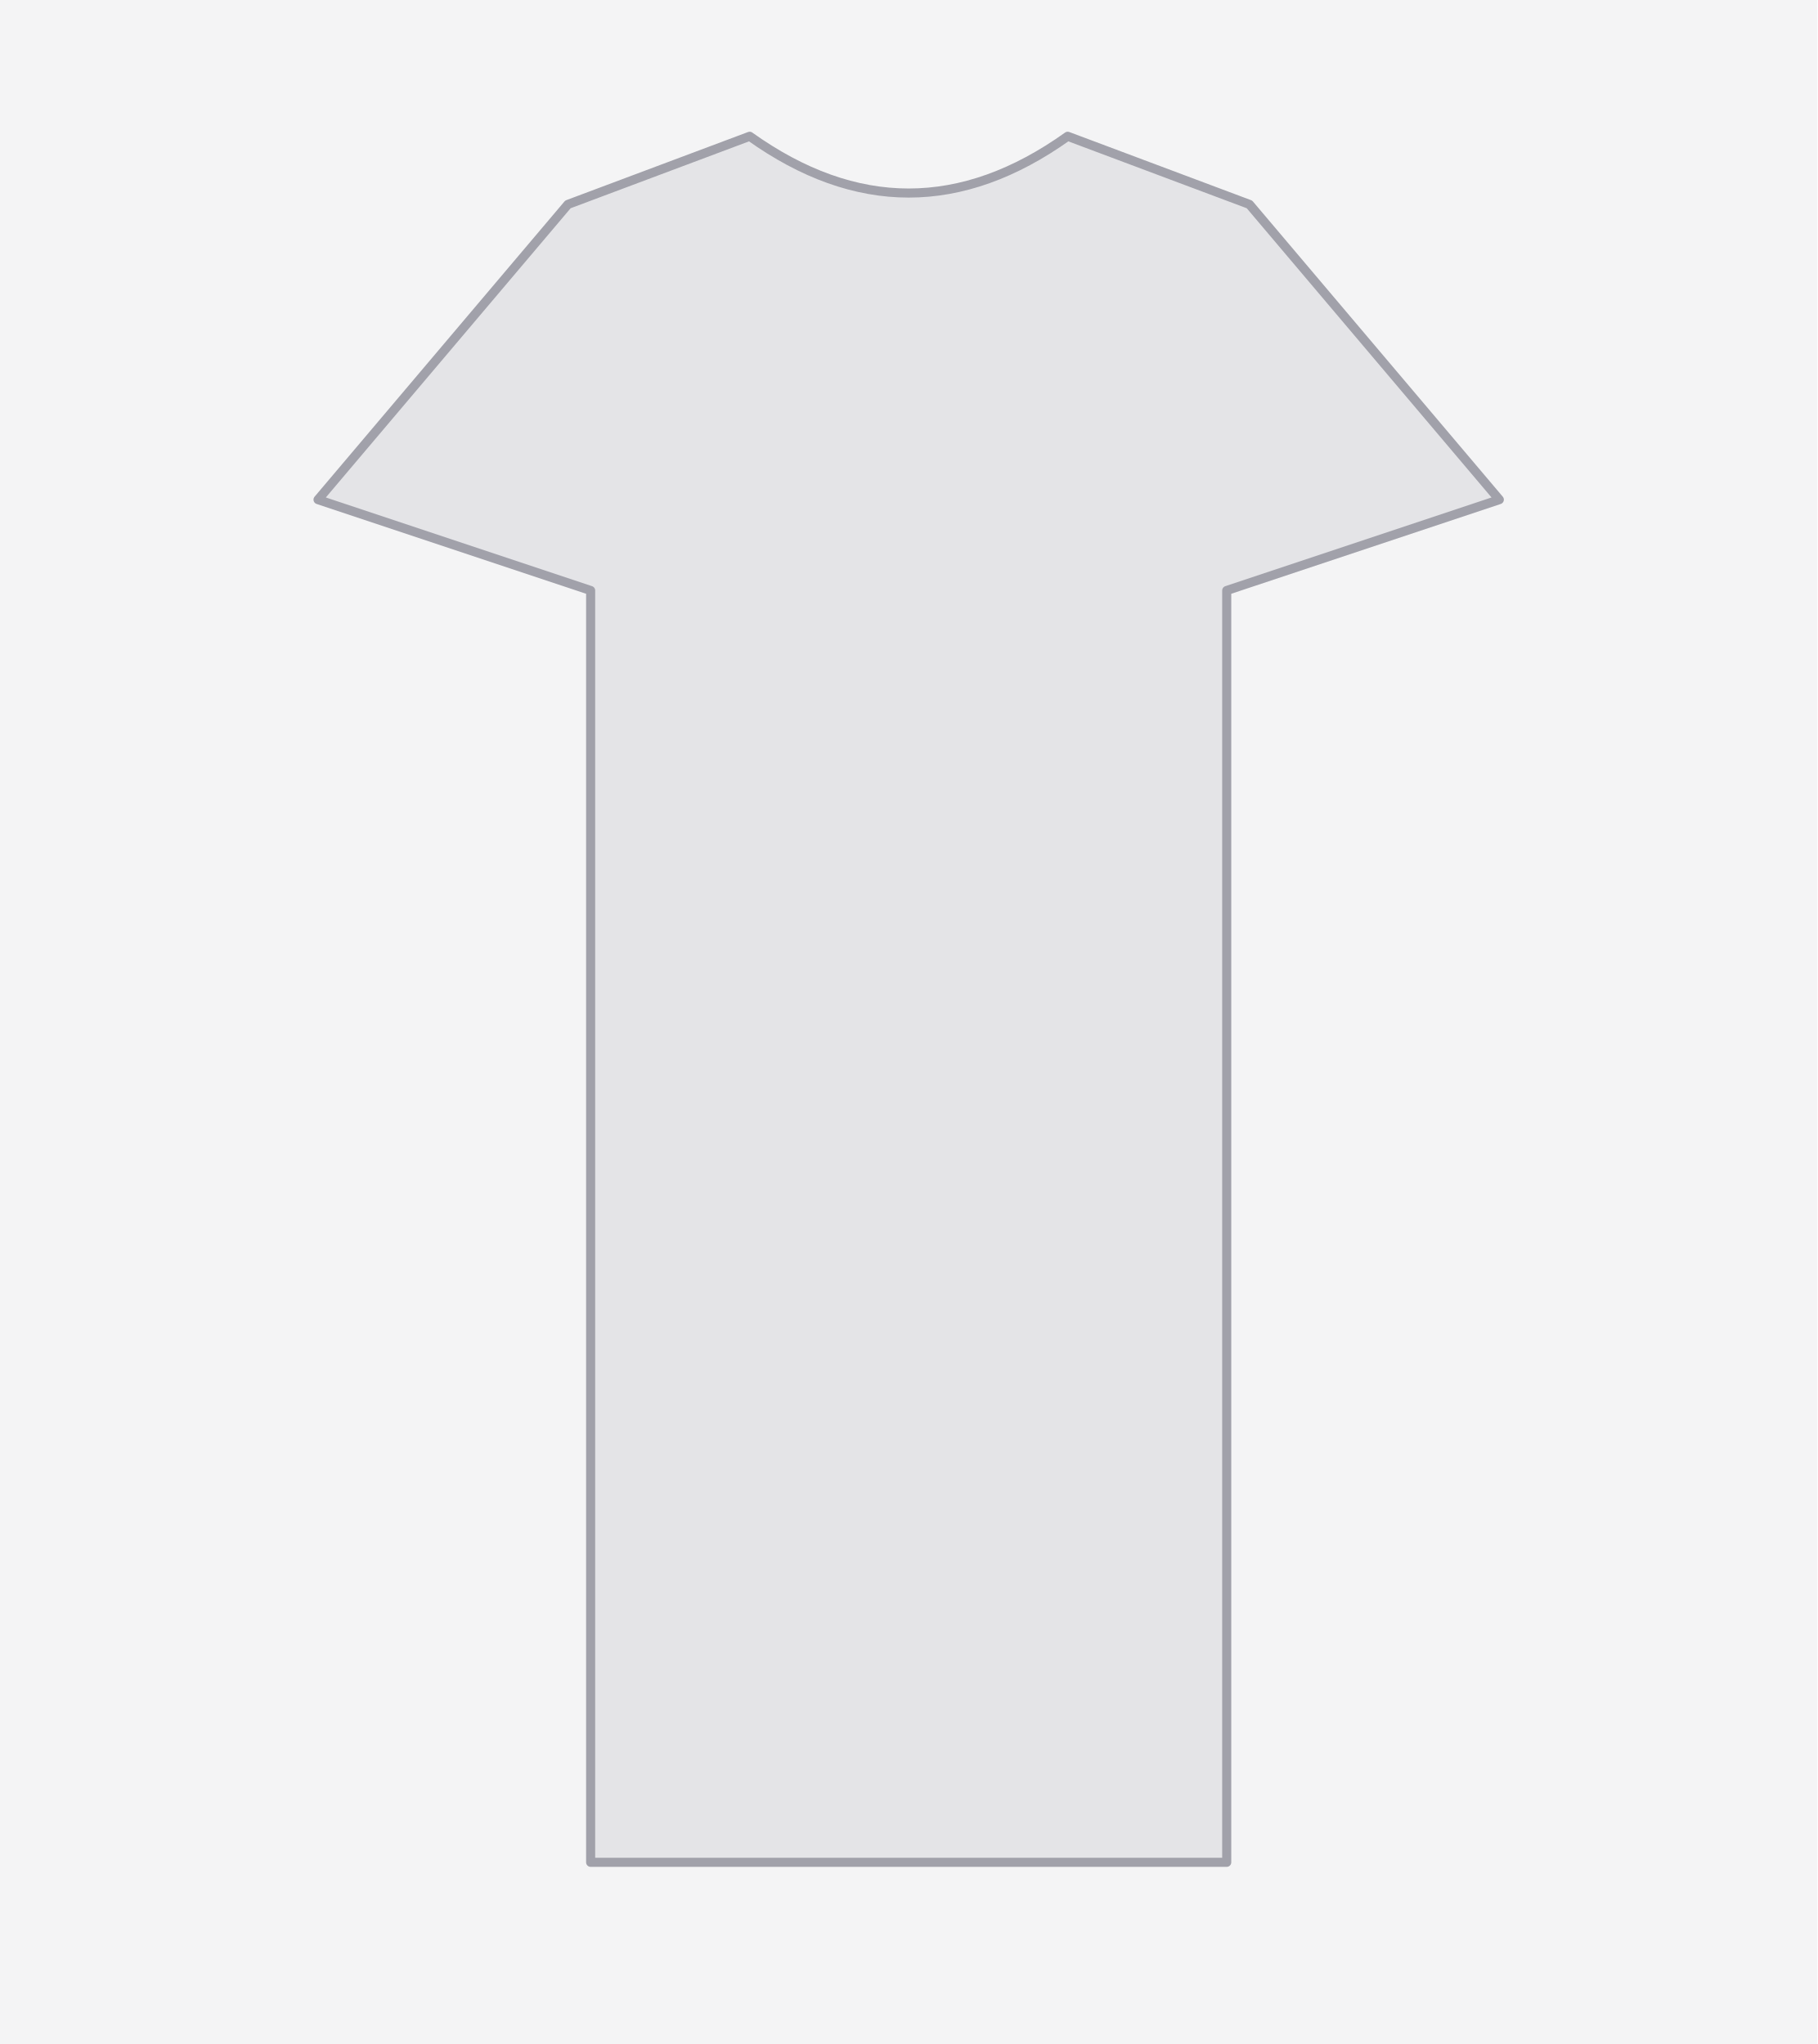
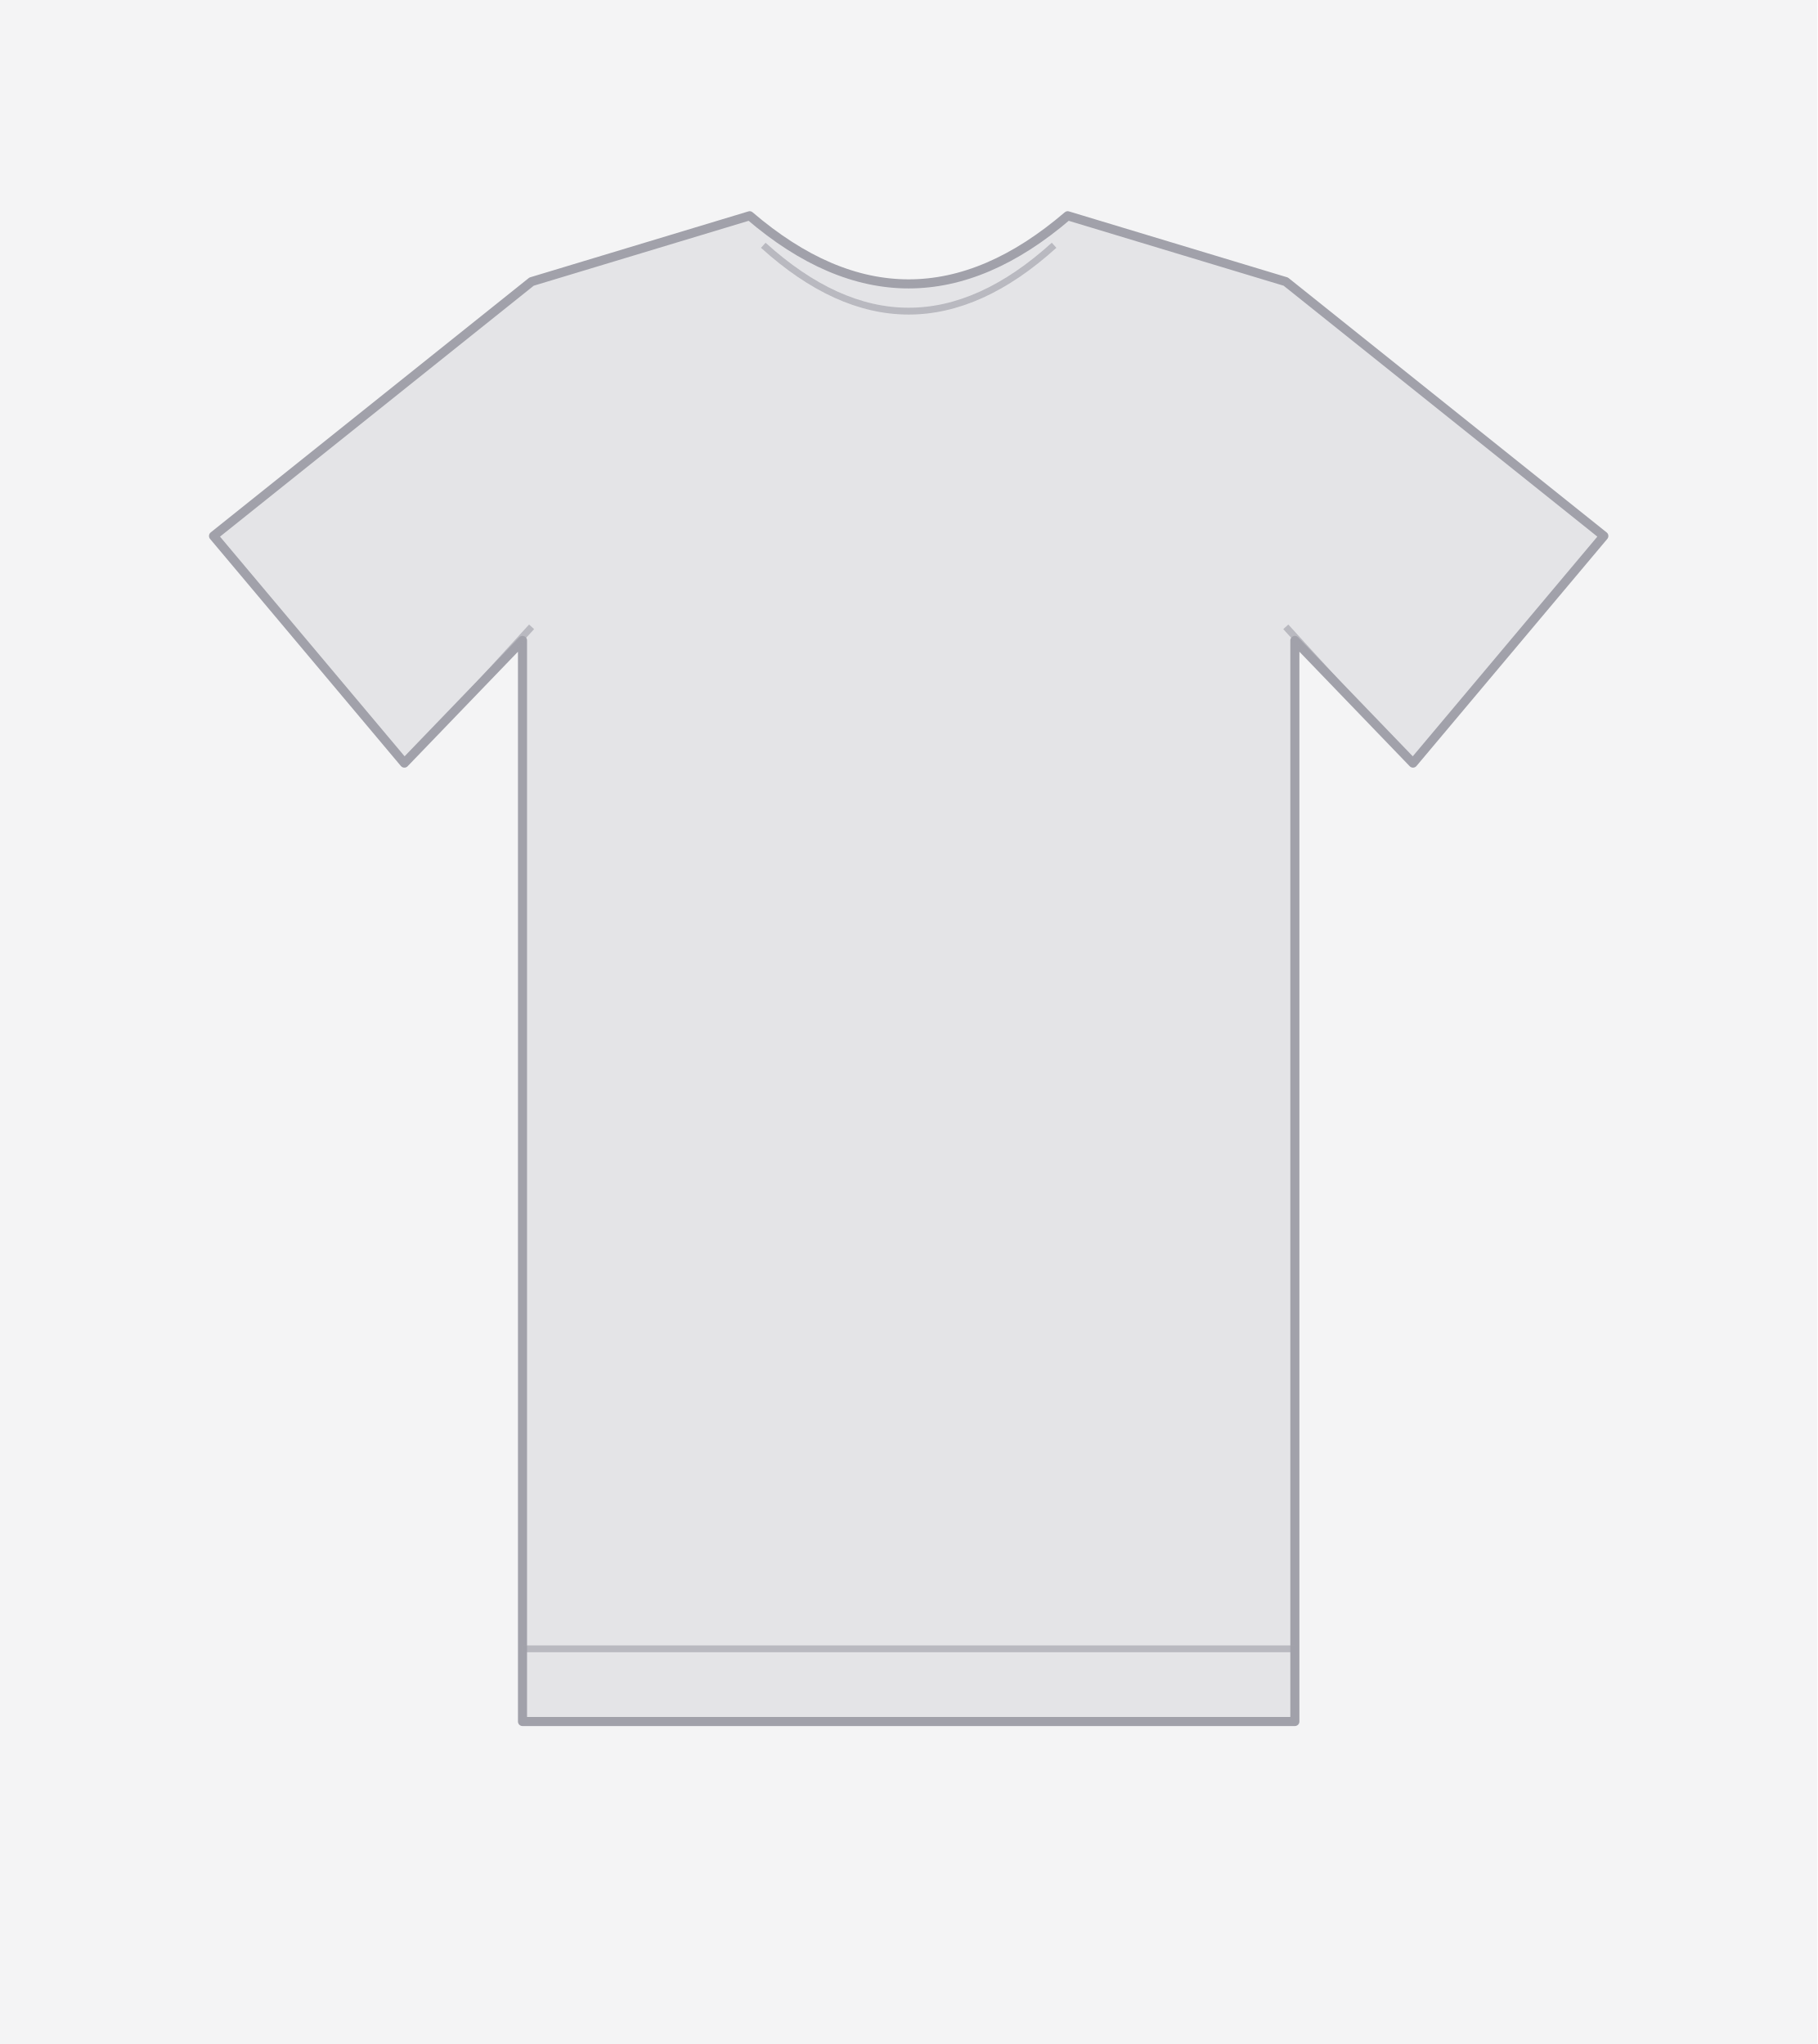
<svg xmlns="http://www.w3.org/2000/svg" viewBox="0 0 800 900" width="800" height="900">
  <rect width="800" height="900" fill="#f4f4f5" />
-   <path d="M330,60 Q400,110 470,60 L550,90 L660,220 L540,260 L540,820 L260,820 L260,260 L140,220 L250,90 Z" fill="#e4e4e7" stroke="#a1a1aa" stroke-width="4" stroke-linejoin="round" />
+   <path d="M330,95 Q400,155 470,95 L566,124 L706,236 L622,336 L570,282 L570,758 L230,758 L230,282 L178,336 L94,236 L234,124 Z" fill="#e4e4e7" stroke="#a1a1aa" stroke-width="4" stroke-linejoin="round" />
+   <path d="M336,108 Q400,166 464,108" fill="none" stroke="#a1a1aa" stroke-width="3" opacity=".65" />
+   <path d="M230,726 L570,726" fill="none" stroke="#a1a1aa" stroke-width="3" opacity=".65" />
+   <path d="M608,322 L566,276 M192,322 L234,276" fill="none" stroke="#a1a1aa" stroke-width="3" opacity=".65" />
</svg>
